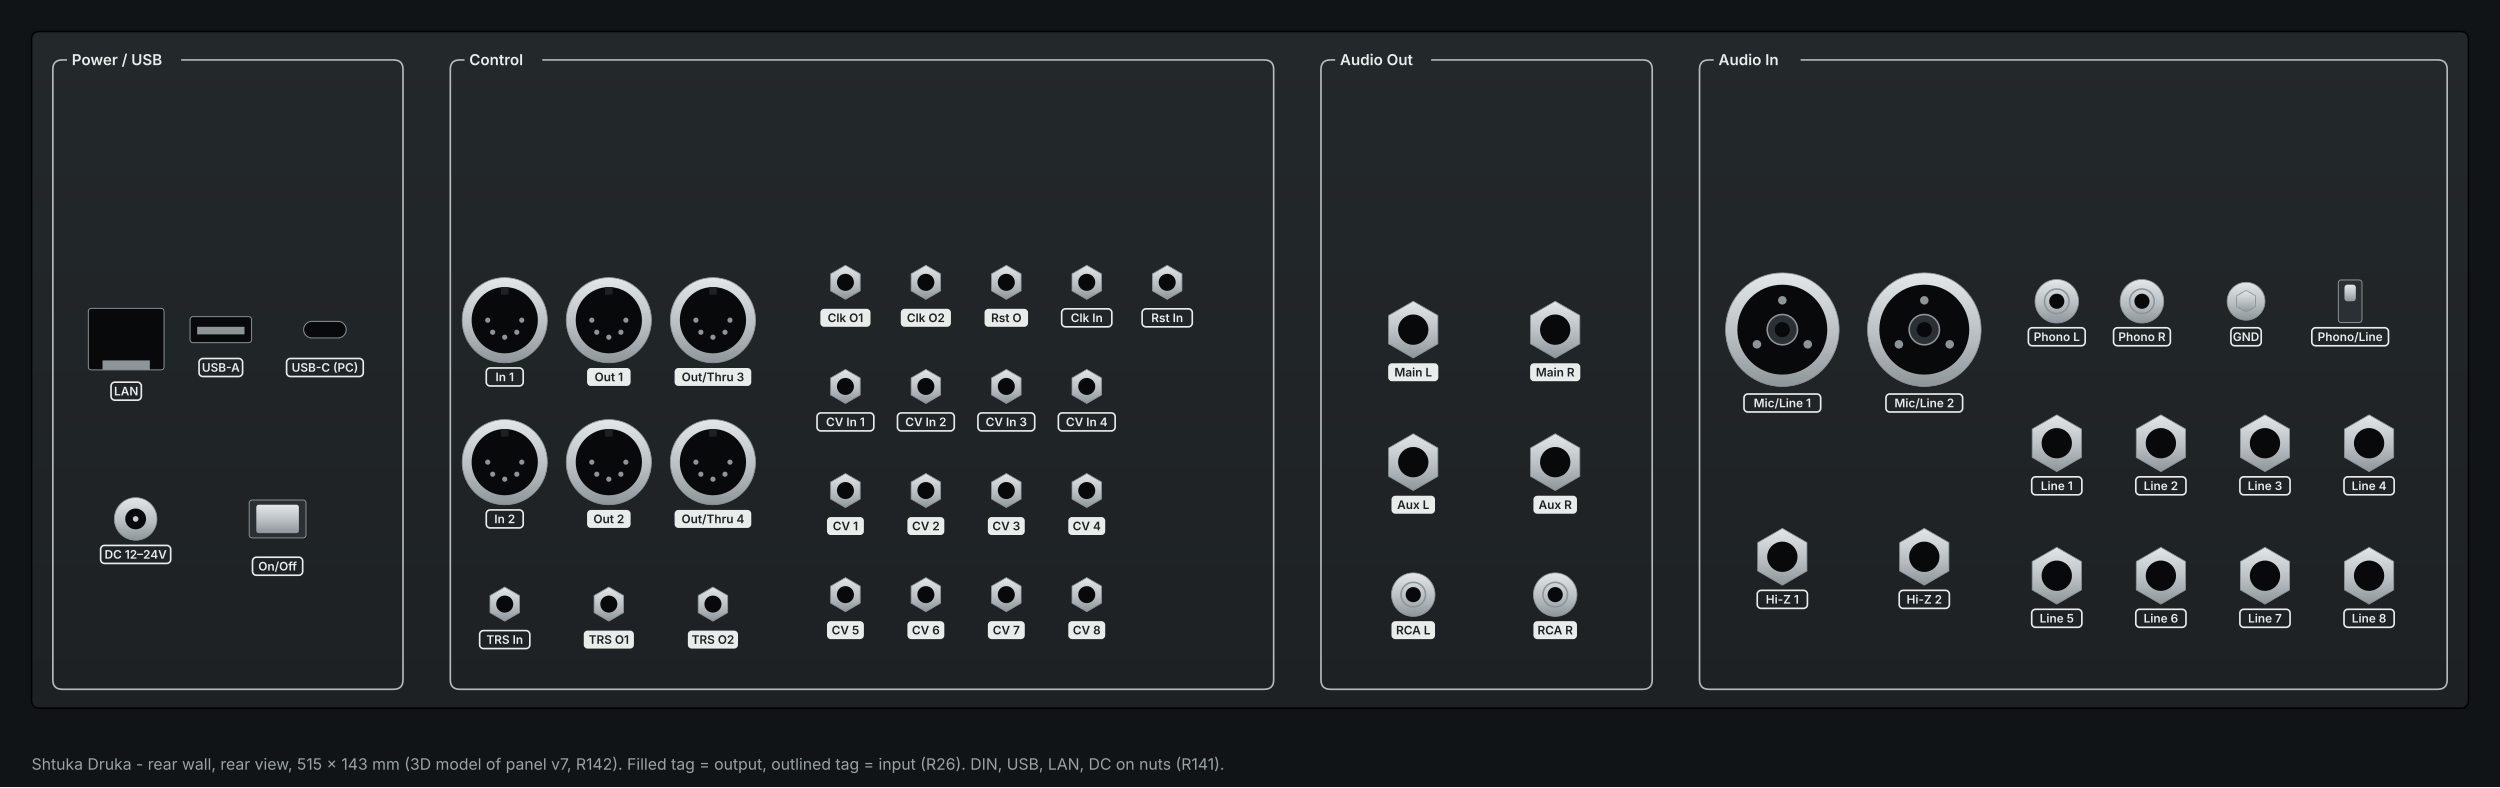
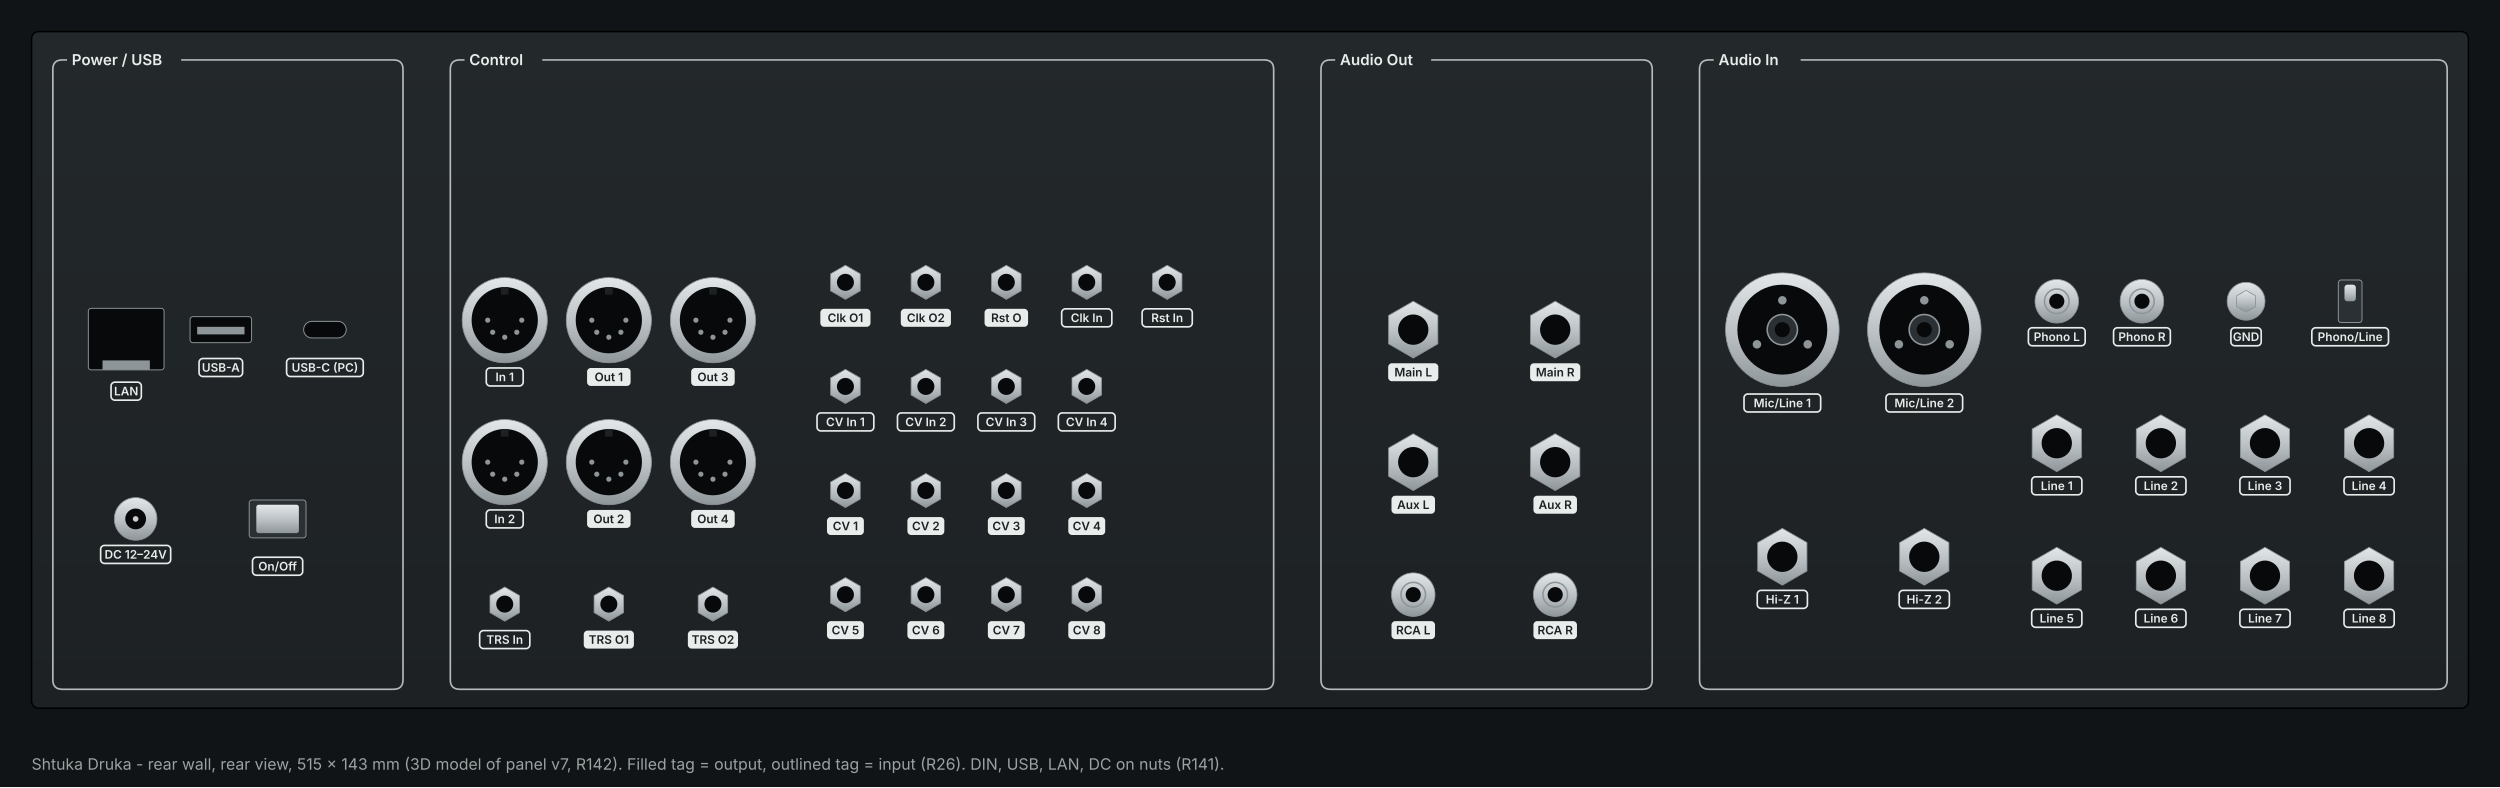
<svg xmlns="http://www.w3.org/2000/svg" width="3170" height="998" viewBox="0 0 3170 998" font-family="Inter, Segoe UI, Helvetica, Arial, sans-serif">
  <defs>
    <linearGradient id="alu" x1="0" y1="0" x2="0" y2="1">
      <stop offset="0" stop-color="#e3e7e9" />
      <stop offset=".55" stop-color="#b9bfc3" />
      <stop offset="1" stop-color="#8f969a" />
    </linearGradient>
    <linearGradient id="anod" x1="0" y1="0" x2="0" y2="1">
      <stop offset="0" stop-color="#23282b" />
      <stop offset="1" stop-color="#1d2124" />
    </linearGradient>
  </defs>
  <rect width="100%" height="100%" fill="#111416" />
  <rect x="40" y="40" width="3090.0" height="858.0" rx="9.0" fill="url(#anod)" stroke="#000" stroke-width="2" />
  <path d="M 229.7 76.0 H 499.0 Q 511.0 76.0 511.0 88.0 V 862.0 Q 511.0 874.0 499.0 874.0 H 79.0 Q 67.0 874.0 67.0 862.0 V 88.0 Q 67.0 76.0 79.0 76.0 H 85.0" fill="none" stroke="#e8ecea" stroke-opacity=".75" stroke-width="2.1" />
  <text x="91.0" y="82.6" font-size="19.2" font-weight="600" fill="#e8ecea">Power / USB</text>
  <rect x="112.0" y="391.0" width="96.0" height="78.0" rx="3.6" fill="#07090a" stroke="#8e9599" stroke-width="1.2" />
  <rect x="140.8" y="484.6" width="38.4" height="22.8" rx="4.8" fill="none" stroke="#e8ecea" stroke-width="2.1" />
  <text x="160.0" y="501.4" font-size="15.0" font-weight="600" text-anchor="middle" fill="#e8ecea">LAN</text>
  <rect x="130.0" y="457.0" width="60.0" height="12.0" fill="#8e9599" />
  <rect x="241.0" y="401.5" width="78.0" height="33.0" rx="3.6" fill="#07090a" stroke="#8e9599" stroke-width="1.2" />
  <rect x="252.4" y="454.6" width="55.2" height="22.8" rx="4.8" fill="none" stroke="#e8ecea" stroke-width="2.1" />
  <text x="280.0" y="471.4" font-size="15.0" font-weight="600" text-anchor="middle" fill="#e8ecea">USB-A</text>
  <rect x="250.0" y="414.4" width="60.0" height="9.6" fill="#8e9599" />
  <rect x="385.0" y="407.5" width="54.0" height="21.0" rx="10.5" fill="#07090a" stroke="#8e9599" stroke-width="1.2" />
  <rect x="363.4" y="454.6" width="97.2" height="22.8" rx="4.8" fill="none" stroke="#e8ecea" stroke-width="2.1" />
  <text x="412.0" y="471.4" font-size="15.0" font-weight="600" text-anchor="middle" fill="#e8ecea">USB-C (PC)</text>
  <circle cx="172.0" cy="658.0" r="27.0" fill="url(#alu)" stroke="#8e9599" stroke-width="1" />
  <circle cx="172.0" cy="658.0" r="13.2" fill="#07090a" />
  <circle cx="172.0" cy="658.0" r="3.6" fill="#c9ced1" />
  <rect x="127.6" y="691.6" width="88.8" height="22.8" rx="4.8" fill="none" stroke="#e8ecea" stroke-width="2.1" />
  <text x="172.0" y="708.4" font-size="15.0" font-weight="600" text-anchor="middle" fill="#e8ecea">DC 12–24V</text>
  <rect x="316.0" y="634.0" width="72.0" height="48.0" rx="3.6" fill="#2b3034" stroke="#8e9599" stroke-width="1.2" />
  <rect x="320.2" y="706.6" width="63.6" height="22.8" rx="4.8" fill="none" stroke="#e8ecea" stroke-width="2.1" />
  <text x="352.0" y="723.4" font-size="15.0" font-weight="600" text-anchor="middle" fill="#e8ecea">On/Off</text>
  <rect x="325.0" y="640.0" width="54.0" height="36.0" rx="3.0" fill="url(#alu)" />
  <path d="M 687.6 76.0 H 1603.0 Q 1615.0 76.0 1615.0 88.0 V 862.0 Q 1615.0 874.0 1603.0 874.0 H 583.0 Q 571.0 874.0 571.0 862.0 V 88.0 Q 571.0 76.0 583.0 76.0 H 589.0" fill="none" stroke="#e8ecea" stroke-opacity=".75" stroke-width="2.1" />
  <text x="595.0" y="82.6" font-size="19.2" font-weight="600" fill="#e8ecea">Control</text>
  <circle cx="640.0" cy="406.0" r="54.0" fill="url(#alu)" stroke="#8e9599" stroke-width="1" />
  <circle cx="640.0" cy="406.0" r="42.0" fill="#07090a" />
  <circle cx="661.6" cy="406.0" r="3.3" fill="#8e9599" />
  <circle cx="655.3" cy="421.3" r="3.3" fill="#8e9599" />
  <circle cx="640.0" cy="427.6" r="3.3" fill="#8e9599" />
  <circle cx="624.7" cy="421.3" r="3.3" fill="#8e9599" />
  <circle cx="618.4" cy="406.0" r="3.3" fill="#8e9599" />
  <rect x="635.2" y="364.0" width="9.6" height="9.6" fill="#1d2124" />
  <rect x="616.6" y="466.6" width="46.8" height="22.8" rx="4.8" fill="none" stroke="#e8ecea" stroke-width="2.1" />
  <text x="640.0" y="483.4" font-size="15.0" font-weight="600" text-anchor="middle" fill="#e8ecea">In 1</text>
  <circle cx="772.0" cy="406.0" r="54.0" fill="url(#alu)" stroke="#8e9599" stroke-width="1" />
  <circle cx="772.0" cy="406.0" r="42.0" fill="#07090a" />
  <circle cx="793.6" cy="406.0" r="3.3" fill="#8e9599" />
  <circle cx="787.3" cy="421.3" r="3.3" fill="#8e9599" />
  <circle cx="772.0" cy="427.6" r="3.3" fill="#8e9599" />
  <circle cx="756.7" cy="421.3" r="3.3" fill="#8e9599" />
  <circle cx="750.4" cy="406.0" r="3.3" fill="#8e9599" />
  <rect x="767.2" y="364.0" width="9.6" height="9.6" fill="#1d2124" />
  <rect x="744.4" y="466.6" width="55.2" height="22.8" rx="4.8" fill="#e8ecea" />
  <text x="772.0" y="483.4" font-size="15.0" font-weight="600" text-anchor="middle" fill="#1d2124">Out 1</text>
  <circle cx="904.0" cy="406.0" r="54.0" fill="url(#alu)" stroke="#8e9599" stroke-width="1" />
  <circle cx="904.0" cy="406.0" r="42.0" fill="#07090a" />
  <circle cx="925.6" cy="406.0" r="3.3" fill="#8e9599" />
  <circle cx="919.3" cy="421.3" r="3.3" fill="#8e9599" />
  <circle cx="904.0" cy="427.6" r="3.3" fill="#8e9599" />
  <circle cx="888.7" cy="421.3" r="3.3" fill="#8e9599" />
  <circle cx="882.4" cy="406.0" r="3.3" fill="#8e9599" />
  <rect x="899.2" y="364.0" width="9.6" height="9.6" fill="#1d2124" />
-   <rect x="855.4" y="466.6" width="97.2" height="22.8" rx="4.8" fill="#e8ecea" />
-   <text x="904.0" y="483.4" font-size="15.0" font-weight="600" text-anchor="middle" fill="#1d2124">Out/Thru 3</text>
+   <rect x="876.4" y="466.6" width="55.2" height="22.8" rx="4.8" fill="#e8ecea" />
+   <text x="904.0" y="483.4" font-size="15.0" font-weight="600" text-anchor="middle" fill="#1d2124">Out 3</text>
  <circle cx="640.0" cy="586.0" r="54.0" fill="url(#alu)" stroke="#8e9599" stroke-width="1" />
  <circle cx="640.0" cy="586.0" r="42.0" fill="#07090a" />
  <circle cx="661.6" cy="586.0" r="3.3" fill="#8e9599" />
  <circle cx="655.3" cy="601.3" r="3.3" fill="#8e9599" />
  <circle cx="640.0" cy="607.6" r="3.3" fill="#8e9599" />
  <circle cx="624.7" cy="601.3" r="3.3" fill="#8e9599" />
  <circle cx="618.4" cy="586.0" r="3.3" fill="#8e9599" />
  <rect x="635.2" y="544.0" width="9.6" height="9.6" fill="#1d2124" />
  <rect x="616.6" y="646.6" width="46.8" height="22.8" rx="4.8" fill="none" stroke="#e8ecea" stroke-width="2.1" />
  <text x="640.0" y="663.4" font-size="15.0" font-weight="600" text-anchor="middle" fill="#e8ecea">In 2</text>
  <circle cx="772.0" cy="586.0" r="54.0" fill="url(#alu)" stroke="#8e9599" stroke-width="1" />
  <circle cx="772.0" cy="586.0" r="42.0" fill="#07090a" />
  <circle cx="793.6" cy="586.0" r="3.3" fill="#8e9599" />
  <circle cx="787.3" cy="601.3" r="3.3" fill="#8e9599" />
  <circle cx="772.0" cy="607.6" r="3.3" fill="#8e9599" />
  <circle cx="756.7" cy="601.3" r="3.3" fill="#8e9599" />
  <circle cx="750.4" cy="586.0" r="3.3" fill="#8e9599" />
  <rect x="767.2" y="544.0" width="9.6" height="9.6" fill="#1d2124" />
  <rect x="744.4" y="646.6" width="55.2" height="22.8" rx="4.8" fill="#e8ecea" />
  <text x="772.0" y="663.4" font-size="15.0" font-weight="600" text-anchor="middle" fill="#1d2124">Out 2</text>
  <circle cx="904.0" cy="586.0" r="54.0" fill="url(#alu)" stroke="#8e9599" stroke-width="1" />
  <circle cx="904.0" cy="586.0" r="42.0" fill="#07090a" />
  <circle cx="925.6" cy="586.0" r="3.3" fill="#8e9599" />
  <circle cx="919.3" cy="601.3" r="3.3" fill="#8e9599" />
  <circle cx="904.0" cy="607.6" r="3.3" fill="#8e9599" />
  <circle cx="888.7" cy="601.3" r="3.3" fill="#8e9599" />
  <circle cx="882.4" cy="586.0" r="3.3" fill="#8e9599" />
  <rect x="899.2" y="544.0" width="9.6" height="9.6" fill="#1d2124" />
-   <rect x="855.4" y="646.6" width="97.2" height="22.8" rx="4.8" fill="#e8ecea" />
-   <text x="904.0" y="663.4" font-size="15.0" font-weight="600" text-anchor="middle" fill="#1d2124">Out/Thru 4</text>
+   <rect x="876.4" y="646.6" width="55.2" height="22.8" rx="4.8" fill="#e8ecea" />
+   <text x="904.0" y="663.4" font-size="15.0" font-weight="600" text-anchor="middle" fill="#1d2124">Out 4</text>
  <polygon points="658.7,776.8 640.0,787.6 621.3,776.8 621.3,755.2 640.0,744.4 658.7,755.2" fill="url(#alu)" stroke="#8e9599" stroke-width="1" />
  <circle cx="640.0" cy="766.0" r="10.8" fill="#07090a" />
  <rect x="608.2" y="799.6" width="63.6" height="22.8" rx="4.8" fill="none" stroke="#e8ecea" stroke-width="2.1" />
  <text x="640.0" y="816.4" font-size="15.0" font-weight="600" text-anchor="middle" fill="#e8ecea">TRS In</text>
  <polygon points="790.7,776.8 772.0,787.6 753.3,776.8 753.3,755.2 772.0,744.4 790.7,755.2" fill="url(#alu)" stroke="#8e9599" stroke-width="1" />
  <circle cx="772.0" cy="766.0" r="10.8" fill="#07090a" />
  <rect x="740.2" y="799.6" width="63.6" height="22.8" rx="4.8" fill="#e8ecea" />
  <text x="772.0" y="816.4" font-size="15.0" font-weight="600" text-anchor="middle" fill="#1d2124">TRS O1</text>
  <polygon points="922.7,776.8 904.0,787.6 885.3,776.8 885.3,755.2 904.0,744.4 922.7,755.2" fill="url(#alu)" stroke="#8e9599" stroke-width="1" />
  <circle cx="904.0" cy="766.0" r="10.8" fill="#07090a" />
  <rect x="872.2" y="799.6" width="63.6" height="22.8" rx="4.8" fill="#e8ecea" />
  <text x="904.0" y="816.4" font-size="15.0" font-weight="600" text-anchor="middle" fill="#1d2124">TRS O2</text>
  <polygon points="1090.7,368.8 1072.0,379.6 1053.3,368.8 1053.3,347.2 1072.0,336.4 1090.7,347.2" fill="url(#alu)" stroke="#8e9599" stroke-width="1" />
  <circle cx="1072.0" cy="358.0" r="10.8" fill="#07090a" />
  <rect x="1040.2" y="391.6" width="63.6" height="22.8" rx="4.8" fill="#e8ecea" />
  <text x="1072.0" y="408.4" font-size="15.0" font-weight="600" text-anchor="middle" fill="#1d2124">Clk O1</text>
  <polygon points="1192.7,368.8 1174.0,379.6 1155.3,368.8 1155.3,347.2 1174.0,336.4 1192.7,347.2" fill="url(#alu)" stroke="#8e9599" stroke-width="1" />
  <circle cx="1174.0" cy="358.0" r="10.8" fill="#07090a" />
  <rect x="1142.2" y="391.6" width="63.6" height="22.8" rx="4.8" fill="#e8ecea" />
  <text x="1174.0" y="408.4" font-size="15.0" font-weight="600" text-anchor="middle" fill="#1d2124">Clk O2</text>
  <polygon points="1294.7,368.8 1276.0,379.6 1257.3,368.8 1257.3,347.2 1276.0,336.4 1294.7,347.2" fill="url(#alu)" stroke="#8e9599" stroke-width="1" />
  <circle cx="1276.0" cy="358.0" r="10.8" fill="#07090a" />
  <rect x="1248.4" y="391.6" width="55.2" height="22.8" rx="4.8" fill="#e8ecea" />
  <text x="1276.0" y="408.4" font-size="15.0" font-weight="600" text-anchor="middle" fill="#1d2124">Rst O</text>
  <polygon points="1396.7,368.8 1378.0,379.6 1359.3,368.8 1359.3,347.2 1378.0,336.4 1396.7,347.2" fill="url(#alu)" stroke="#8e9599" stroke-width="1" />
  <circle cx="1378.0" cy="358.0" r="10.8" fill="#07090a" />
  <rect x="1346.2" y="391.6" width="63.6" height="22.8" rx="4.8" fill="none" stroke="#e8ecea" stroke-width="2.1" />
  <text x="1378.0" y="408.4" font-size="15.0" font-weight="600" text-anchor="middle" fill="#e8ecea">Clk In</text>
  <polygon points="1498.7,368.8 1480.0,379.6 1461.3,368.8 1461.3,347.2 1480.0,336.4 1498.7,347.2" fill="url(#alu)" stroke="#8e9599" stroke-width="1" />
  <circle cx="1480.0" cy="358.0" r="10.8" fill="#07090a" />
  <rect x="1448.2" y="391.6" width="63.6" height="22.8" rx="4.8" fill="none" stroke="#e8ecea" stroke-width="2.1" />
  <text x="1480.0" y="408.4" font-size="15.0" font-weight="600" text-anchor="middle" fill="#e8ecea">Rst In</text>
  <polygon points="1090.7,500.8 1072.0,511.6 1053.3,500.8 1053.3,479.2 1072.0,468.4 1090.7,479.2" fill="url(#alu)" stroke="#8e9599" stroke-width="1" />
  <circle cx="1072.0" cy="490.0" r="10.8" fill="#07090a" />
  <rect x="1036.0" y="523.6" width="72.0" height="22.8" rx="4.8" fill="none" stroke="#e8ecea" stroke-width="2.1" />
  <text x="1072.0" y="540.4" font-size="15.0" font-weight="600" text-anchor="middle" fill="#e8ecea">CV In 1</text>
  <polygon points="1192.7,500.8 1174.0,511.6 1155.3,500.8 1155.3,479.2 1174.0,468.4 1192.7,479.2" fill="url(#alu)" stroke="#8e9599" stroke-width="1" />
  <circle cx="1174.0" cy="490.0" r="10.8" fill="#07090a" />
  <rect x="1138.0" y="523.6" width="72.0" height="22.8" rx="4.8" fill="none" stroke="#e8ecea" stroke-width="2.1" />
  <text x="1174.0" y="540.4" font-size="15.0" font-weight="600" text-anchor="middle" fill="#e8ecea">CV In 2</text>
  <polygon points="1294.7,500.8 1276.0,511.6 1257.3,500.8 1257.3,479.2 1276.0,468.4 1294.7,479.2" fill="url(#alu)" stroke="#8e9599" stroke-width="1" />
  <circle cx="1276.0" cy="490.0" r="10.8" fill="#07090a" />
  <rect x="1240.0" y="523.6" width="72.0" height="22.8" rx="4.8" fill="none" stroke="#e8ecea" stroke-width="2.1" />
  <text x="1276.0" y="540.4" font-size="15.0" font-weight="600" text-anchor="middle" fill="#e8ecea">CV In 3</text>
  <polygon points="1396.7,500.8 1378.0,511.6 1359.3,500.8 1359.3,479.2 1378.0,468.4 1396.7,479.2" fill="url(#alu)" stroke="#8e9599" stroke-width="1" />
  <circle cx="1378.0" cy="490.0" r="10.8" fill="#07090a" />
  <rect x="1342.0" y="523.6" width="72.0" height="22.8" rx="4.8" fill="none" stroke="#e8ecea" stroke-width="2.1" />
  <text x="1378.0" y="540.4" font-size="15.0" font-weight="600" text-anchor="middle" fill="#e8ecea">CV In 4</text>
  <polygon points="1090.7,632.8 1072.0,643.6 1053.3,632.8 1053.3,611.2 1072.0,600.4 1090.7,611.2" fill="url(#alu)" stroke="#8e9599" stroke-width="1" />
  <circle cx="1072.0" cy="622.0" r="10.8" fill="#07090a" />
  <rect x="1048.6" y="655.6" width="46.8" height="22.8" rx="4.8" fill="#e8ecea" />
  <text x="1072.0" y="672.4" font-size="15.0" font-weight="600" text-anchor="middle" fill="#1d2124">CV 1</text>
  <polygon points="1192.7,632.8 1174.0,643.6 1155.3,632.8 1155.3,611.2 1174.0,600.4 1192.7,611.2" fill="url(#alu)" stroke="#8e9599" stroke-width="1" />
  <circle cx="1174.0" cy="622.0" r="10.8" fill="#07090a" />
  <rect x="1150.6" y="655.6" width="46.8" height="22.8" rx="4.8" fill="#e8ecea" />
  <text x="1174.0" y="672.4" font-size="15.0" font-weight="600" text-anchor="middle" fill="#1d2124">CV 2</text>
  <polygon points="1294.7,632.8 1276.0,643.6 1257.3,632.8 1257.3,611.2 1276.0,600.4 1294.7,611.2" fill="url(#alu)" stroke="#8e9599" stroke-width="1" />
  <circle cx="1276.0" cy="622.0" r="10.8" fill="#07090a" />
  <rect x="1252.6" y="655.6" width="46.8" height="22.8" rx="4.8" fill="#e8ecea" />
  <text x="1276.0" y="672.4" font-size="15.0" font-weight="600" text-anchor="middle" fill="#1d2124">CV 3</text>
  <polygon points="1396.7,632.8 1378.0,643.6 1359.3,632.8 1359.3,611.2 1378.0,600.4 1396.7,611.2" fill="url(#alu)" stroke="#8e9599" stroke-width="1" />
  <circle cx="1378.0" cy="622.0" r="10.8" fill="#07090a" />
  <rect x="1354.6" y="655.6" width="46.8" height="22.8" rx="4.8" fill="#e8ecea" />
  <text x="1378.0" y="672.4" font-size="15.0" font-weight="600" text-anchor="middle" fill="#1d2124">CV 4</text>
  <polygon points="1090.7,764.8 1072.0,775.6 1053.3,764.8 1053.3,743.2 1072.0,732.4 1090.7,743.2" fill="url(#alu)" stroke="#8e9599" stroke-width="1" />
  <circle cx="1072.0" cy="754.0" r="10.8" fill="#07090a" />
  <rect x="1048.6" y="787.6" width="46.8" height="22.8" rx="4.8" fill="#e8ecea" />
  <text x="1072.0" y="804.4" font-size="15.0" font-weight="600" text-anchor="middle" fill="#1d2124">CV 5</text>
  <polygon points="1192.7,764.8 1174.0,775.6 1155.3,764.8 1155.3,743.2 1174.0,732.4 1192.7,743.2" fill="url(#alu)" stroke="#8e9599" stroke-width="1" />
  <circle cx="1174.0" cy="754.0" r="10.8" fill="#07090a" />
  <rect x="1150.6" y="787.6" width="46.8" height="22.8" rx="4.8" fill="#e8ecea" />
  <text x="1174.0" y="804.4" font-size="15.0" font-weight="600" text-anchor="middle" fill="#1d2124">CV 6</text>
  <polygon points="1294.7,764.8 1276.0,775.6 1257.3,764.8 1257.3,743.2 1276.0,732.4 1294.7,743.2" fill="url(#alu)" stroke="#8e9599" stroke-width="1" />
  <circle cx="1276.0" cy="754.0" r="10.8" fill="#07090a" />
  <rect x="1252.6" y="787.6" width="46.8" height="22.8" rx="4.8" fill="#e8ecea" />
  <text x="1276.0" y="804.4" font-size="15.0" font-weight="600" text-anchor="middle" fill="#1d2124">CV 7</text>
  <polygon points="1396.7,764.8 1378.0,775.6 1359.3,764.8 1359.3,743.2 1378.0,732.4 1396.7,743.2" fill="url(#alu)" stroke="#8e9599" stroke-width="1" />
  <circle cx="1378.0" cy="754.0" r="10.8" fill="#07090a" />
  <rect x="1354.6" y="787.6" width="46.8" height="22.8" rx="4.8" fill="#e8ecea" />
  <text x="1378.0" y="804.4" font-size="15.0" font-weight="600" text-anchor="middle" fill="#1d2124">CV 8</text>
  <path d="M 1814.7 76.0 H 2083.0 Q 2095.0 76.0 2095.0 88.0 V 862.0 Q 2095.0 874.0 2083.0 874.0 H 1687.0 Q 1675.0 874.0 1675.0 862.0 V 88.0 Q 1675.0 76.0 1687.0 76.0 H 1693.0" fill="none" stroke="#e8ecea" stroke-opacity=".75" stroke-width="2.1" />
  <text x="1699.0" y="82.6" font-size="19.2" font-weight="600" fill="#e8ecea">Audio Out</text>
  <polygon points="1823.2,436.0 1792.0,454.0 1760.8,436.0 1760.8,400.0 1792.0,382.0 1823.2,400.0" fill="url(#alu)" stroke="#8e9599" stroke-width="1" />
  <circle cx="1792.0" cy="418.0" r="19.2" fill="#07090a" />
  <rect x="1760.2" y="460.6" width="63.6" height="22.8" rx="4.8" fill="#e8ecea" />
  <text x="1792.0" y="477.4" font-size="15.0" font-weight="600" text-anchor="middle" fill="#1d2124">Main L</text>
  <polygon points="2003.2,436.0 1972.0,454.0 1940.8,436.0 1940.8,400.0 1972.0,382.0 2003.2,400.0" fill="url(#alu)" stroke="#8e9599" stroke-width="1" />
  <circle cx="1972.0" cy="418.0" r="19.2" fill="#07090a" />
  <rect x="1940.2" y="460.6" width="63.6" height="22.8" rx="4.8" fill="#e8ecea" />
  <text x="1972.0" y="477.4" font-size="15.0" font-weight="600" text-anchor="middle" fill="#1d2124">Main R</text>
  <polygon points="1823.2,604.0 1792.0,622.0 1760.8,604.0 1760.8,568.0 1792.0,550.0 1823.2,568.0" fill="url(#alu)" stroke="#8e9599" stroke-width="1" />
  <circle cx="1792.0" cy="586.0" r="19.2" fill="#07090a" />
  <rect x="1764.4" y="628.6" width="55.2" height="22.8" rx="4.8" fill="#e8ecea" />
  <text x="1792.0" y="645.4" font-size="15.0" font-weight="600" text-anchor="middle" fill="#1d2124">Aux L</text>
  <polygon points="2003.2,604.0 1972.0,622.0 1940.8,604.0 1940.8,568.0 1972.0,550.0 2003.2,568.0" fill="url(#alu)" stroke="#8e9599" stroke-width="1" />
  <circle cx="1972.0" cy="586.0" r="19.2" fill="#07090a" />
  <rect x="1944.4" y="628.6" width="55.2" height="22.8" rx="4.8" fill="#e8ecea" />
  <text x="1972.0" y="645.4" font-size="15.0" font-weight="600" text-anchor="middle" fill="#1d2124">Aux R</text>
  <circle cx="1792.0" cy="754.0" r="27.6" fill="url(#alu)" stroke="#8e9599" stroke-width="1" />
  <circle cx="1792.0" cy="754.0" r="9.6" fill="#07090a" />
  <circle cx="1792.0" cy="754.0" r="15.6" fill="none" stroke="#8e9599" stroke-width="2" />
  <rect x="1764.4" y="787.6" width="55.2" height="22.8" rx="4.8" fill="#e8ecea" />
  <text x="1792.0" y="804.4" font-size="15.0" font-weight="600" text-anchor="middle" fill="#1d2124">RCA L</text>
  <circle cx="1972.0" cy="754.0" r="27.6" fill="url(#alu)" stroke="#8e9599" stroke-width="1" />
  <circle cx="1972.0" cy="754.0" r="9.6" fill="#07090a" />
  <circle cx="1972.0" cy="754.0" r="15.6" fill="none" stroke="#8e9599" stroke-width="2" />
  <rect x="1944.4" y="787.6" width="55.2" height="22.8" rx="4.8" fill="#e8ecea" />
  <text x="1972.0" y="804.4" font-size="15.0" font-weight="600" text-anchor="middle" fill="#1d2124">RCA R</text>
  <path d="M 2283.2 76.0 H 3091.0 Q 3103.0 76.0 3103.0 88.0 V 862.0 Q 3103.0 874.0 3091.0 874.0 H 2167.0 Q 2155.0 874.0 2155.0 862.0 V 88.0 Q 2155.0 76.0 2167.0 76.0 H 2173.0" fill="none" stroke="#e8ecea" stroke-opacity=".75" stroke-width="2.1" />
  <text x="2179.0" y="82.6" font-size="19.2" font-weight="600" fill="#e8ecea">Audio In</text>
  <circle cx="2260.0" cy="418.0" r="72.0" fill="url(#alu)" stroke="#8e9599" stroke-width="1" />
  <circle cx="2260.0" cy="418.0" r="57.0" fill="#07090a" />
  <circle cx="2260.0" cy="418.0" r="19.2" fill="#2b3034" stroke="#8e9599" stroke-width="2" />
  <circle cx="2260.0" cy="418.0" r="9.6" fill="#07090a" />
  <circle cx="2227.8" cy="436.6" r="5.4" fill="#8e9599" />
  <circle cx="2260.0" cy="380.8" r="5.4" fill="#8e9599" />
  <circle cx="2292.2" cy="436.6" r="5.4" fill="#8e9599" />
  <rect x="2211.4" y="499.6" width="97.2" height="22.8" rx="4.8" fill="none" stroke="#e8ecea" stroke-width="2.1" />
  <text x="2260.0" y="516.4" font-size="15.0" font-weight="600" text-anchor="middle" fill="#e8ecea">Mic/Line 1</text>
  <circle cx="2440.0" cy="418.0" r="72.0" fill="url(#alu)" stroke="#8e9599" stroke-width="1" />
  <circle cx="2440.0" cy="418.0" r="57.0" fill="#07090a" />
  <circle cx="2440.0" cy="418.0" r="19.2" fill="#2b3034" stroke="#8e9599" stroke-width="2" />
  <circle cx="2440.0" cy="418.0" r="9.6" fill="#07090a" />
  <circle cx="2407.8" cy="436.6" r="5.4" fill="#8e9599" />
  <circle cx="2440.0" cy="380.8" r="5.4" fill="#8e9599" />
  <circle cx="2472.2" cy="436.6" r="5.4" fill="#8e9599" />
  <rect x="2391.4" y="499.6" width="97.2" height="22.8" rx="4.8" fill="none" stroke="#e8ecea" stroke-width="2.1" />
  <text x="2440.0" y="516.4" font-size="15.0" font-weight="600" text-anchor="middle" fill="#e8ecea">Mic/Line 2</text>
  <polygon points="2291.2,724.0 2260.0,742.0 2228.8,724.0 2228.8,688.0 2260.0,670.0 2291.2,688.0" fill="url(#alu)" stroke="#8e9599" stroke-width="1" />
  <circle cx="2260.0" cy="706.0" r="19.2" fill="#07090a" />
  <rect x="2228.2" y="748.6" width="63.6" height="22.8" rx="4.8" fill="none" stroke="#e8ecea" stroke-width="2.1" />
  <text x="2260.0" y="765.4" font-size="15.0" font-weight="600" text-anchor="middle" fill="#e8ecea">Hi-Z 1</text>
  <polygon points="2471.2,724.0 2440.0,742.0 2408.8,724.0 2408.8,688.0 2440.0,670.0 2471.2,688.0" fill="url(#alu)" stroke="#8e9599" stroke-width="1" />
  <circle cx="2440.0" cy="706.0" r="19.2" fill="#07090a" />
  <rect x="2408.2" y="748.6" width="63.6" height="22.8" rx="4.8" fill="none" stroke="#e8ecea" stroke-width="2.1" />
  <text x="2440.0" y="765.4" font-size="15.0" font-weight="600" text-anchor="middle" fill="#e8ecea">Hi-Z 2</text>
  <circle cx="2608.0" cy="382.0" r="27.6" fill="url(#alu)" stroke="#8e9599" stroke-width="1" />
  <circle cx="2608.0" cy="382.0" r="9.6" fill="#07090a" />
  <circle cx="2608.0" cy="382.0" r="15.6" fill="none" stroke="#8e9599" stroke-width="2" />
  <rect x="2572.0" y="415.6" width="72.0" height="22.8" rx="4.8" fill="none" stroke="#e8ecea" stroke-width="2.1" />
  <text x="2608.0" y="432.4" font-size="15.0" font-weight="600" text-anchor="middle" fill="#e8ecea">Phono L</text>
  <circle cx="2716.0" cy="382.0" r="27.6" fill="url(#alu)" stroke="#8e9599" stroke-width="1" />
  <circle cx="2716.0" cy="382.0" r="9.6" fill="#07090a" />
  <circle cx="2716.0" cy="382.0" r="15.6" fill="none" stroke="#8e9599" stroke-width="2" />
  <rect x="2680.0" y="415.6" width="72.0" height="22.8" rx="4.8" fill="none" stroke="#e8ecea" stroke-width="2.1" />
  <text x="2716.0" y="432.4" font-size="15.0" font-weight="600" text-anchor="middle" fill="#e8ecea">Phono R</text>
  <circle cx="2848.0" cy="382.0" r="24.0" fill="url(#alu)" stroke="#8e9599" stroke-width="1" />
  <circle cx="2848.0" cy="382.0" r="12.0" fill="#07090a" />
  <polygon points="2860.0,388.9 2848.0,395.8 2836.0,388.9 2836.0,375.1 2848.0,368.2 2860.0,375.1" fill="url(#alu)" stroke="#8e9599" />
  <rect x="2828.8" y="415.6" width="38.4" height="22.8" rx="4.8" fill="none" stroke="#e8ecea" stroke-width="2.1" />
  <text x="2848.0" y="432.4" font-size="15.0" font-weight="600" text-anchor="middle" fill="#e8ecea">GND</text>
  <rect x="2965.0" y="355.0" width="30.0" height="54.0" rx="3.6" fill="#2b3034" stroke="#8e9599" stroke-width="1.2" />
  <rect x="2931.4" y="415.6" width="97.2" height="22.8" rx="4.8" fill="none" stroke="#e8ecea" stroke-width="2.1" />
  <text x="2980.0" y="432.4" font-size="15.0" font-weight="600" text-anchor="middle" fill="#e8ecea">Phono/Line</text>
  <rect x="2972.8" y="361.0" width="14.4" height="21.0" rx="3.6" fill="url(#alu)" />
  <polygon points="2639.2,580.0 2608.0,598.0 2576.8,580.0 2576.8,544.0 2608.0,526.0 2639.2,544.0" fill="url(#alu)" stroke="#8e9599" stroke-width="1" />
  <circle cx="2608.0" cy="562.0" r="19.2" fill="#07090a" />
  <rect x="2576.2" y="604.6" width="63.6" height="22.8" rx="4.8" fill="none" stroke="#e8ecea" stroke-width="2.1" />
  <text x="2608.0" y="621.4" font-size="15.0" font-weight="600" text-anchor="middle" fill="#e8ecea">Line 1</text>
  <polygon points="2771.2,580.0 2740.0,598.0 2708.8,580.0 2708.8,544.0 2740.0,526.0 2771.2,544.0" fill="url(#alu)" stroke="#8e9599" stroke-width="1" />
  <circle cx="2740.0" cy="562.0" r="19.2" fill="#07090a" />
  <rect x="2708.2" y="604.6" width="63.6" height="22.8" rx="4.8" fill="none" stroke="#e8ecea" stroke-width="2.1" />
  <text x="2740.0" y="621.4" font-size="15.0" font-weight="600" text-anchor="middle" fill="#e8ecea">Line 2</text>
  <polygon points="2903.2,580.0 2872.0,598.0 2840.8,580.0 2840.8,544.0 2872.0,526.0 2903.2,544.0" fill="url(#alu)" stroke="#8e9599" stroke-width="1" />
  <circle cx="2872.0" cy="562.0" r="19.2" fill="#07090a" />
  <rect x="2840.2" y="604.6" width="63.6" height="22.8" rx="4.8" fill="none" stroke="#e8ecea" stroke-width="2.1" />
  <text x="2872.0" y="621.4" font-size="15.0" font-weight="600" text-anchor="middle" fill="#e8ecea">Line 3</text>
  <polygon points="3035.2,580.0 3004.0,598.0 2972.8,580.0 2972.8,544.0 3004.0,526.0 3035.2,544.0" fill="url(#alu)" stroke="#8e9599" stroke-width="1" />
  <circle cx="3004.0" cy="562.0" r="19.2" fill="#07090a" />
  <rect x="2972.2" y="604.6" width="63.6" height="22.8" rx="4.8" fill="none" stroke="#e8ecea" stroke-width="2.1" />
  <text x="3004.0" y="621.4" font-size="15.0" font-weight="600" text-anchor="middle" fill="#e8ecea">Line 4</text>
  <polygon points="2639.2,748.0 2608.0,766.0 2576.8,748.0 2576.8,712.0 2608.0,694.0 2639.2,712.0" fill="url(#alu)" stroke="#8e9599" stroke-width="1" />
  <circle cx="2608.0" cy="730.0" r="19.2" fill="#07090a" />
  <rect x="2576.2" y="772.6" width="63.6" height="22.8" rx="4.8" fill="none" stroke="#e8ecea" stroke-width="2.1" />
  <text x="2608.0" y="789.4" font-size="15.0" font-weight="600" text-anchor="middle" fill="#e8ecea">Line 5</text>
  <polygon points="2771.2,748.0 2740.0,766.0 2708.8,748.0 2708.8,712.0 2740.0,694.0 2771.2,712.0" fill="url(#alu)" stroke="#8e9599" stroke-width="1" />
  <circle cx="2740.0" cy="730.0" r="19.2" fill="#07090a" />
  <rect x="2708.2" y="772.6" width="63.6" height="22.8" rx="4.8" fill="none" stroke="#e8ecea" stroke-width="2.1" />
  <text x="2740.0" y="789.4" font-size="15.0" font-weight="600" text-anchor="middle" fill="#e8ecea">Line 6</text>
  <polygon points="2903.2,748.0 2872.0,766.0 2840.8,748.0 2840.8,712.0 2872.0,694.0 2903.2,712.0" fill="url(#alu)" stroke="#8e9599" stroke-width="1" />
  <circle cx="2872.0" cy="730.0" r="19.2" fill="#07090a" />
  <rect x="2840.2" y="772.6" width="63.6" height="22.8" rx="4.8" fill="none" stroke="#e8ecea" stroke-width="2.1" />
  <text x="2872.0" y="789.4" font-size="15.0" font-weight="600" text-anchor="middle" fill="#e8ecea">Line 7</text>
  <polygon points="3035.2,748.0 3004.0,766.0 2972.8,748.0 2972.8,712.0 3004.0,694.0 3035.2,712.0" fill="url(#alu)" stroke="#8e9599" stroke-width="1" />
  <circle cx="3004.0" cy="730.0" r="19.2" fill="#07090a" />
  <rect x="2972.2" y="772.6" width="63.6" height="22.8" rx="4.8" fill="none" stroke="#e8ecea" stroke-width="2.1" />
  <text x="3004.0" y="789.4" font-size="15.0" font-weight="600" text-anchor="middle" fill="#e8ecea">Line 8</text>
  <text x="40" y="976" font-size="20" fill="#9aa3a2">Shtuka Druka - rear wall, rear view, 515 × 143 mm (3D model of panel v7, R142). Filled tag = output, outlined tag = input (R26). DIN, USB, LAN, DC on nuts (R141).</text>
</svg>
